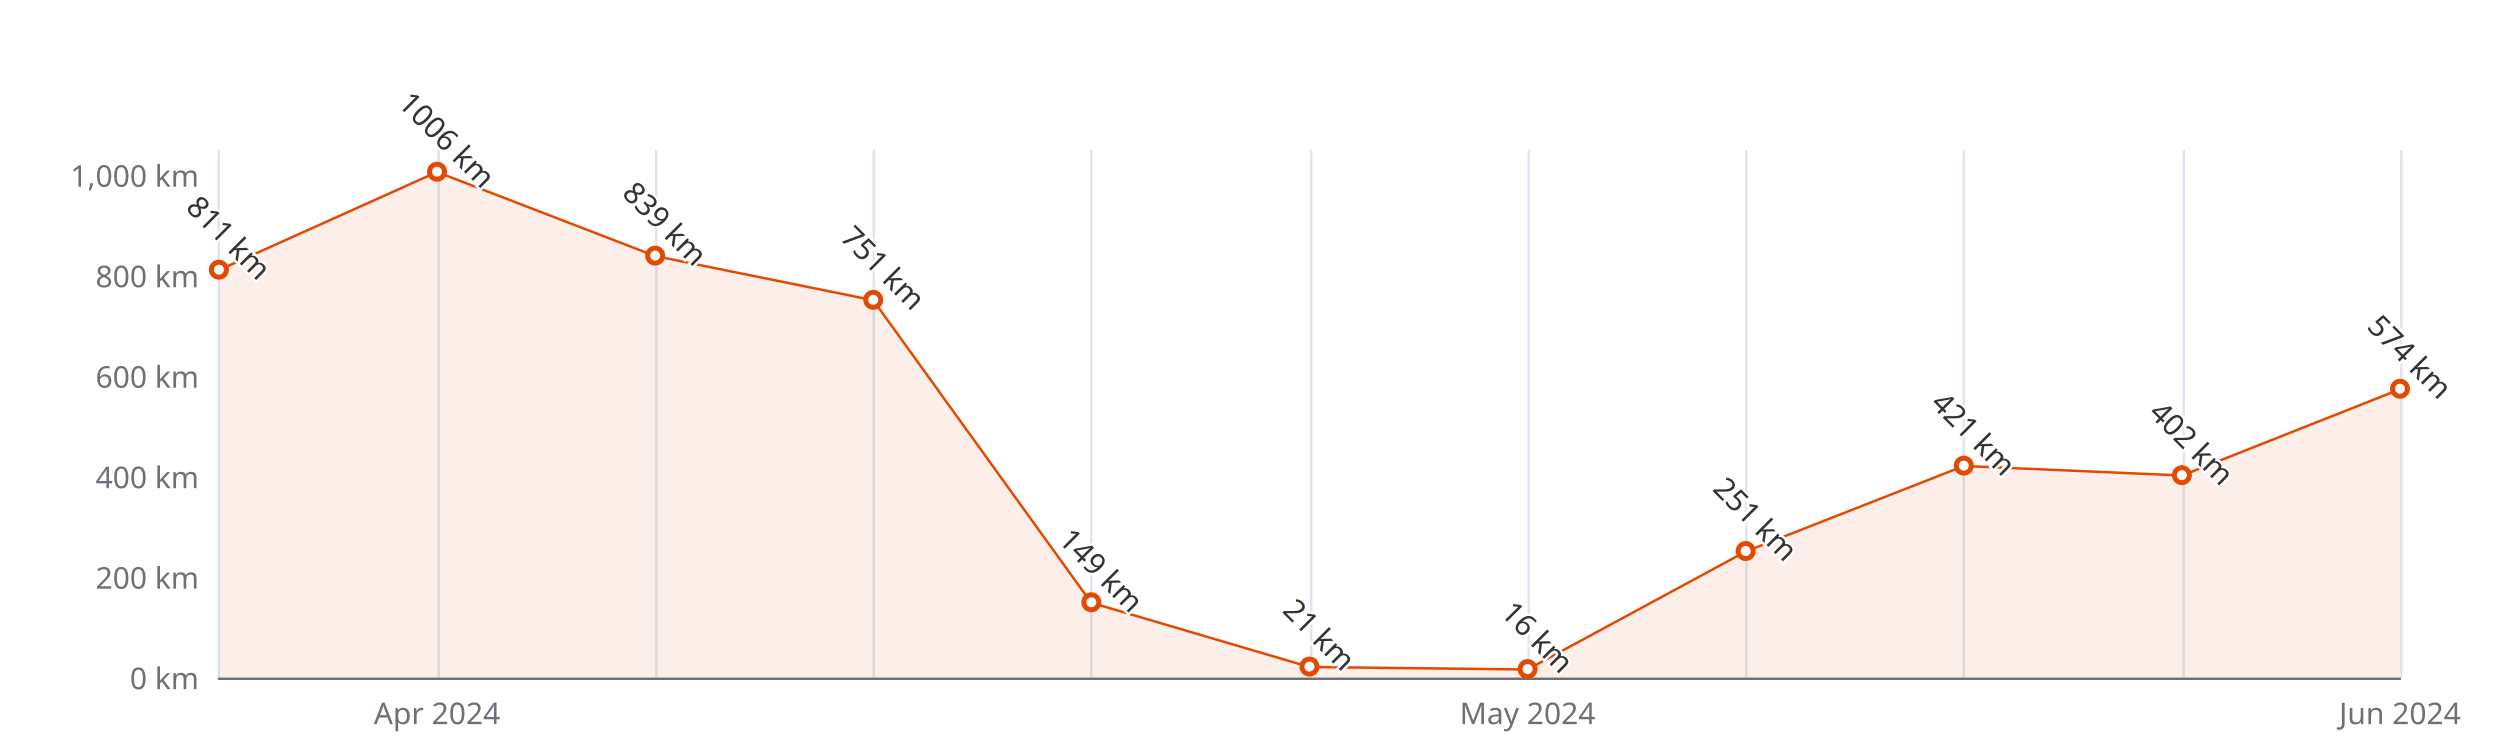
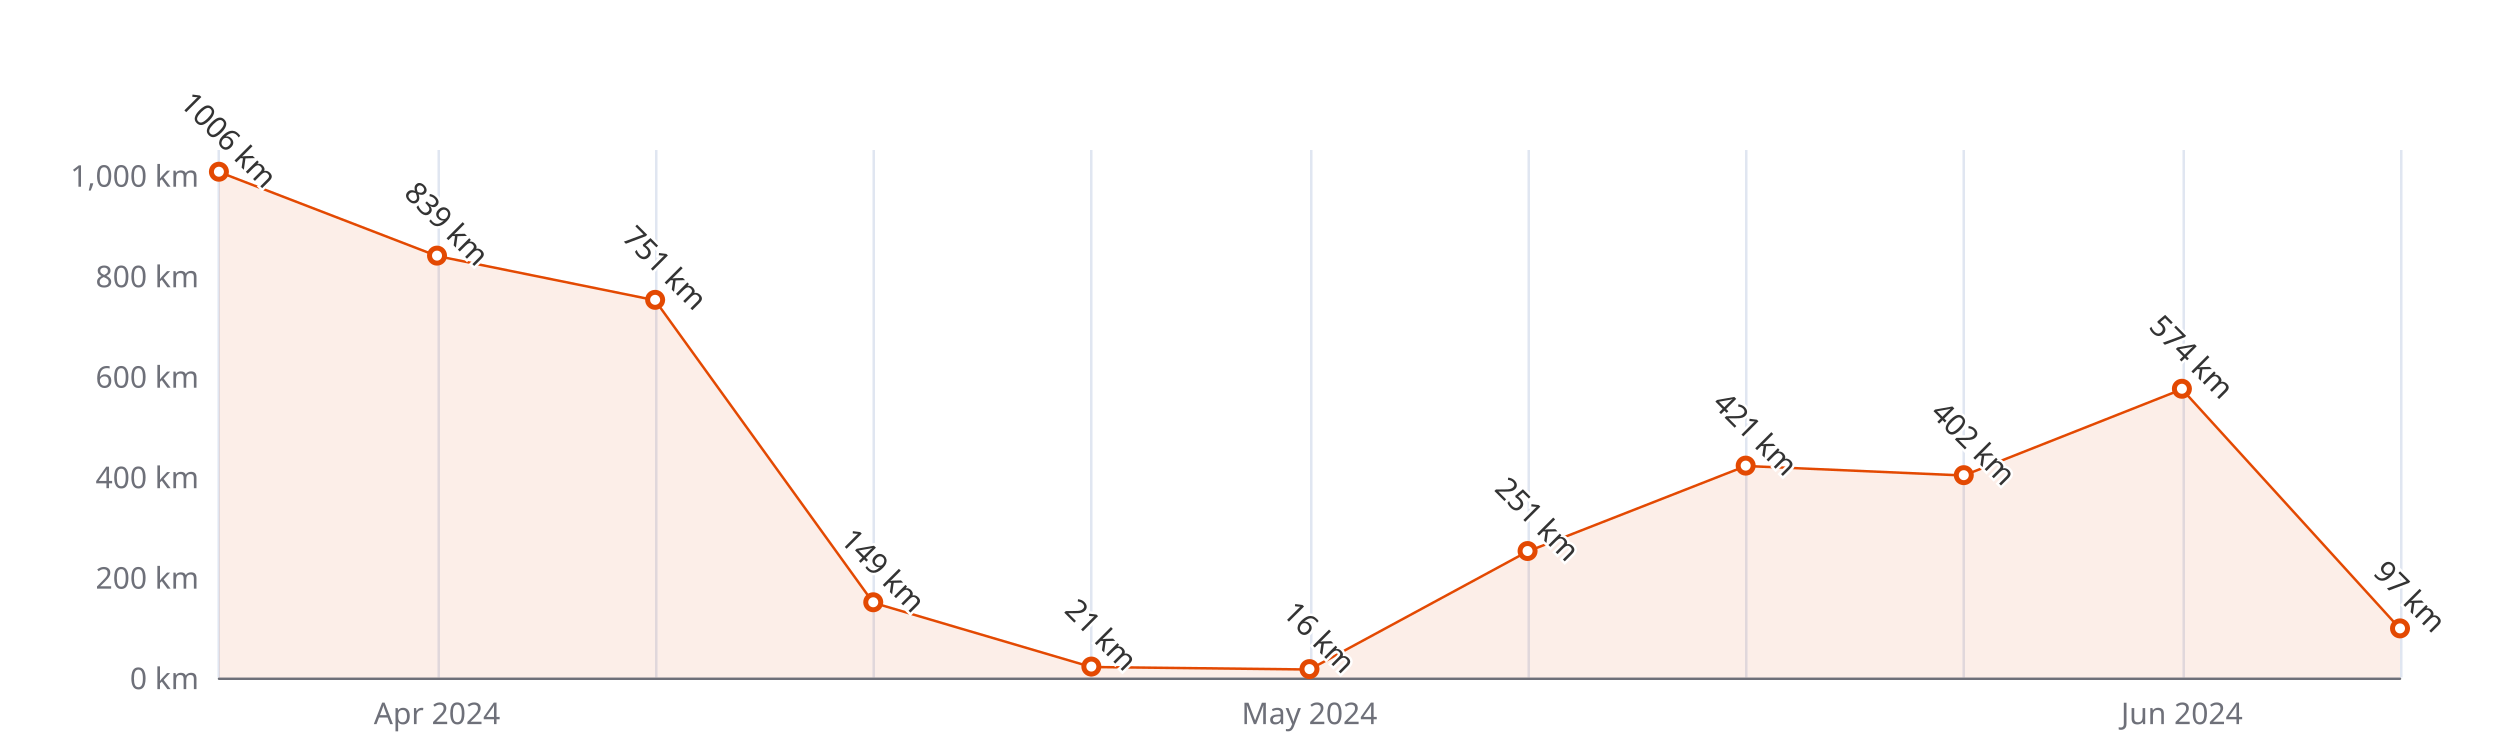
<svg xmlns="http://www.w3.org/2000/svg" width="1000" height="300" version="1.1" baseProfile="full" viewBox="0 0 1000 300">
  <rect width="1000" height="300" x="0" y="0" id="0" fill="#ffffff" />
  <path d="M87.5 60L87.5 271" fill="none" stroke="#E0E6F1" />
  <path d="M175.5 60L175.5 271" fill="none" stroke="#E0E6F1" />
  <path d="M262.5 60L262.5 271" fill="none" stroke="#E0E6F1" />
  <path d="M349.5 60L349.5 271" fill="none" stroke="#E0E6F1" />
  <path d="M436.5 60L436.5 271" fill="none" stroke="#E0E6F1" />
  <path d="M524.5 60L524.5 271" fill="none" stroke="#E0E6F1" />
  <path d="M611.5 60L611.5 271" fill="none" stroke="#E0E6F1" />
  <path d="M698.5 60L698.5 271" fill="none" stroke="#E0E6F1" />
  <path d="M785.5 60L785.5 271" fill="none" stroke="#E0E6F1" />
  <path d="M873.5 60L873.5 271" fill="none" stroke="#E0E6F1" />
  <path d="M960.5 60L960.5 271" fill="none" stroke="#E0E6F1" />
  <path d="M87.6 271.5L960 271.5" fill="none" stroke="#6E7079" stroke-linecap="round" />
  <text dominant-baseline="central" text-anchor="end" style="font-size:12px;font-family:sans-serif;" xml:space="preserve" transform="translate(79.56 271)" fill="#6E7079">0 km</text>
  <text dominant-baseline="central" text-anchor="end" style="font-size:12px;font-family:sans-serif;" xml:space="preserve" transform="translate(79.56 230.8095)" fill="#6E7079">200 km</text>
  <text dominant-baseline="central" text-anchor="end" style="font-size:12px;font-family:sans-serif;" xml:space="preserve" transform="translate(79.56 190.619)" fill="#6E7079">400 km</text>
  <text dominant-baseline="central" text-anchor="end" style="font-size:12px;font-family:sans-serif;" xml:space="preserve" transform="translate(79.56 150.4286)" fill="#6E7079">600 km</text>
  <text dominant-baseline="central" text-anchor="end" style="font-size:12px;font-family:sans-serif;" xml:space="preserve" transform="translate(79.56 110.2381)" fill="#6E7079">800 km</text>
  <text dominant-baseline="central" text-anchor="end" style="font-size:12px;font-family:sans-serif;" xml:space="preserve" transform="translate(79.56 70.0476)" fill="#6E7079">1,000 km</text>
  <text dominant-baseline="central" text-anchor="middle" style="font-size:12px;font-family:sans-serif;" xml:space="preserve" y="6" transform="translate(174.804 279)" fill="#6E7079">Apr 2024</text>
-   <text dominant-baseline="central" text-anchor="middle" style="font-size:12px;font-family:sans-serif;" xml:space="preserve" y="6" transform="translate(611.024 279)" fill="#6E7079">May 2024</text>
-   <text dominant-baseline="central" text-anchor="middle" style="font-size:12px;font-family:sans-serif;" xml:space="preserve" y="6" transform="translate(960 279)" fill="#6E7079">Jun 2024</text>
+   <text dominant-baseline="central" text-anchor="middle" style="font-size:12px;font-family:sans-serif;" xml:space="preserve" y="6" transform="translate(523.78 279)" fill="#6E7079">May 2024</text>
+   <text dominant-baseline="central" text-anchor="middle" style="font-size:12px;font-family:sans-serif;" xml:space="preserve" y="6" transform="translate(872.756 279)" fill="#6E7079">Jun 2024</text>
  <g clip-path="url(#zr5-c0)">
-     <path d="M87.6 108L174.8 68.8L262 102.4L349.3 120.1L436.5 241.1L523.8 266.8L611 267.8L698.3 220.6L785.5 186.4L872.8 190.2L960 155.7L960 271L872.8 271L785.5 271L698.3 271L611 271L523.8 271L436.5 271L349.3 271L262 271L174.8 271L87.6 271Z" fill="rgb(227,73,2)" fill-opacity="0.09" />
-     <path d="M87.6 108L174.8 68.8L262 102.4L349.3 120.1L436.5 241.1L523.8 266.8L611 267.8L698.3 220.6L785.5 186.4L872.8 190.2L960 155.7" fill="none" stroke="#E34902" stroke-linejoin="bevel" />
+     <path d="M87.6 68.8L174.8 102.4L262 120.1L349.3 241.1L436.5 266.8L523.8 267.8L611 220.6L698.3 186.4L785.5 190.2L872.8 155.7L960 251.5L960 271L872.8 271L785.5 271L698.3 271L611 271L523.8 271L436.5 271L349.3 271L262 271L174.8 271L87.6 271Z" fill="rgb(227,73,2)" fill-opacity="0.09" />
+     <path d="M87.6 68.8L174.8 102.4L262 120.1L349.3 241.1L436.5 266.8L523.8 267.8L611 220.6L698.3 186.4L785.5 190.2L872.8 155.7L960 251.5" fill="none" stroke="#E34902" stroke-linejoin="bevel" />
  </g>
-   <path d="M1 0A1 1 0 1 1 1 -0.1A1 1 0 0 1 1 0" transform="matrix(3,0,0,3,87.56,108.0276)" fill="#fff" stroke="#E34902" stroke-width="0.667" />
-   <path d="M1 0A1 1 0 1 1 1 -0.1A1 1 0 0 1 1 0" transform="matrix(3,0,0,3,174.804,68.8419)" fill="#fff" stroke="#E34902" stroke-width="0.667" />
-   <path d="M1 0A1 1 0 1 1 1 -0.1A1 1 0 0 1 1 0" transform="matrix(3,0,0,3,262.048,102.401)" fill="#fff" stroke="#E34902" stroke-width="0.667" />
-   <path d="M1 0A1 1 0 1 1 1 -0.1A1 1 0 0 1 1 0" transform="matrix(3,0,0,3,349.292,120.0848)" fill="#fff" stroke="#E34902" stroke-width="0.667" />
-   <path d="M1 0A1 1 0 1 1 1 -0.1A1 1 0 0 1 1 0" transform="matrix(3,0,0,3,436.536,241.0581)" fill="#fff" stroke="#E34902" stroke-width="0.667" />
-   <path d="M1 0A1 1 0 1 1 1 -0.1A1 1 0 0 1 1 0" transform="matrix(3,0,0,3,523.78,266.78)" fill="#fff" stroke="#E34902" stroke-width="0.667" />
-   <path d="M1 0A1 1 0 1 1 1 -0.1A1 1 0 0 1 1 0" transform="matrix(3,0,0,3,611.024,267.7848)" fill="#fff" stroke="#E34902" stroke-width="0.667" />
-   <path d="M1 0A1 1 0 1 1 1 -0.1A1 1 0 0 1 1 0" transform="matrix(3,0,0,3,698.268,220.561)" fill="#fff" stroke="#E34902" stroke-width="0.667" />
-   <path d="M1 0A1 1 0 1 1 1 -0.1A1 1 0 0 1 1 0" transform="matrix(3,0,0,3,785.512,186.399)" fill="#fff" stroke="#E34902" stroke-width="0.667" />
-   <path d="M1 0A1 1 0 1 1 1 -0.1A1 1 0 0 1 1 0" transform="matrix(3,0,0,3,872.756,190.2171)" fill="#fff" stroke="#E34902" stroke-width="0.667" />
-   <path d="M1 0A1 1 0 1 1 1 -0.1A1 1 0 0 1 1 0" transform="matrix(3,0,0,3,960,155.6533)" fill="#fff" stroke="#E34902" stroke-width="0.667" />
-   <text dominant-baseline="central" text-anchor="middle" style="font-size:12px;font-family:sans-serif;" xml:space="preserve" y="-6" transform="matrix(0.707,0.707,-0.707,0.707,87.56,99.0276)" fill="#333" stroke="rgb(255,255,255)" stroke-width="2" paint-order="stroke" stroke-miterlimit="2">811 km</text>
-   <text dominant-baseline="central" text-anchor="middle" style="font-size:12px;font-family:sans-serif;" xml:space="preserve" y="-6" transform="matrix(0.707,0.707,-0.707,0.707,174.804,59.8419)" fill="#333" stroke="rgb(255,255,255)" stroke-width="2" paint-order="stroke" stroke-miterlimit="2">1006 km</text>
-   <text dominant-baseline="central" text-anchor="middle" style="font-size:12px;font-family:sans-serif;" xml:space="preserve" y="-6" transform="matrix(0.707,0.707,-0.707,0.707,262.048,93.401)" fill="#333" stroke="rgb(255,255,255)" stroke-width="2" paint-order="stroke" stroke-miterlimit="2">839 km</text>
-   <text dominant-baseline="central" text-anchor="middle" style="font-size:12px;font-family:sans-serif;" xml:space="preserve" y="-6" transform="matrix(0.707,0.707,-0.707,0.707,349.292,111.0848)" fill="#333" stroke="rgb(255,255,255)" stroke-width="2" paint-order="stroke" stroke-miterlimit="2">751 km</text>
-   <text dominant-baseline="central" text-anchor="middle" style="font-size:12px;font-family:sans-serif;" xml:space="preserve" y="-6" transform="matrix(0.707,0.707,-0.707,0.707,436.536,232.0581)" fill="#333" stroke="rgb(255,255,255)" stroke-width="2" paint-order="stroke" stroke-miterlimit="2">149 km</text>
-   <text dominant-baseline="central" text-anchor="middle" style="font-size:12px;font-family:sans-serif;" xml:space="preserve" y="-6" transform="matrix(0.707,0.707,-0.707,0.707,523.78,257.78)" fill="#333" stroke="rgb(255,255,255)" stroke-width="2" paint-order="stroke" stroke-miterlimit="2">21 km</text>
-   <text dominant-baseline="central" text-anchor="middle" style="font-size:12px;font-family:sans-serif;" xml:space="preserve" y="-6" transform="matrix(0.707,0.707,-0.707,0.707,611.024,258.7848)" fill="#333" stroke="rgb(255,255,255)" stroke-width="2" paint-order="stroke" stroke-miterlimit="2">16 km</text>
-   <text dominant-baseline="central" text-anchor="middle" style="font-size:12px;font-family:sans-serif;" xml:space="preserve" y="-6" transform="matrix(0.707,0.707,-0.707,0.707,698.268,211.561)" fill="#333" stroke="rgb(255,255,255)" stroke-width="2" paint-order="stroke" stroke-miterlimit="2">251 km</text>
-   <text dominant-baseline="central" text-anchor="middle" style="font-size:12px;font-family:sans-serif;" xml:space="preserve" y="-6" transform="matrix(0.707,0.707,-0.707,0.707,785.512,177.399)" fill="#333" stroke="rgb(255,255,255)" stroke-width="2" paint-order="stroke" stroke-miterlimit="2">421 km</text>
-   <text dominant-baseline="central" text-anchor="middle" style="font-size:12px;font-family:sans-serif;" xml:space="preserve" y="-6" transform="matrix(0.707,0.707,-0.707,0.707,872.756,181.2171)" fill="#333" stroke="rgb(255,255,255)" stroke-width="2" paint-order="stroke" stroke-miterlimit="2">402 km</text>
-   <text dominant-baseline="central" text-anchor="middle" style="font-size:12px;font-family:sans-serif;" xml:space="preserve" y="-6" transform="matrix(0.707,0.707,-0.707,0.707,960,146.6533)" fill="#333" stroke="rgb(255,255,255)" stroke-width="2" paint-order="stroke" stroke-miterlimit="2">574 km</text>
+   <path d="M1 0A1 1 0 1 1 1 -0.1A1 1 0 0 1 1 0" transform="matrix(3,0,0,3,87.56,68.8419)" fill="#fff" stroke="#E34902" stroke-width="0.667" />
+   <path d="M1 0A1 1 0 1 1 1 -0.1A1 1 0 0 1 1 0" transform="matrix(3,0,0,3,174.804,102.401)" fill="#fff" stroke="#E34902" stroke-width="0.667" />
+   <path d="M1 0A1 1 0 1 1 1 -0.1A1 1 0 0 1 1 0" transform="matrix(3,0,0,3,262.048,120.0848)" fill="#fff" stroke="#E34902" stroke-width="0.667" />
+   <path d="M1 0A1 1 0 1 1 1 -0.1A1 1 0 0 1 1 0" transform="matrix(3,0,0,3,349.292,241.0581)" fill="#fff" stroke="#E34902" stroke-width="0.667" />
+   <path d="M1 0A1 1 0 1 1 1 -0.1A1 1 0 0 1 1 0" transform="matrix(3,0,0,3,436.536,266.78)" fill="#fff" stroke="#E34902" stroke-width="0.667" />
+   <path d="M1 0A1 1 0 1 1 1 -0.1A1 1 0 0 1 1 0" transform="matrix(3,0,0,3,523.78,267.7848)" fill="#fff" stroke="#E34902" stroke-width="0.667" />
+   <path d="M1 0A1 1 0 1 1 1 -0.1A1 1 0 0 1 1 0" transform="matrix(3,0,0,3,611.024,220.561)" fill="#fff" stroke="#E34902" stroke-width="0.667" />
+   <path d="M1 0A1 1 0 1 1 1 -0.1A1 1 0 0 1 1 0" transform="matrix(3,0,0,3,698.268,186.399)" fill="#fff" stroke="#E34902" stroke-width="0.667" />
+   <path d="M1 0A1 1 0 1 1 1 -0.1A1 1 0 0 1 1 0" transform="matrix(3,0,0,3,785.512,190.2171)" fill="#fff" stroke="#E34902" stroke-width="0.667" />
+   <path d="M1 0A1 1 0 1 1 1 -0.1A1 1 0 0 1 1 0" transform="matrix(3,0,0,3,872.756,155.6533)" fill="#fff" stroke="#E34902" stroke-width="0.667" />
+   <path d="M1 0A1 1 0 1 1 1 -0.1A1 1 0 0 1 1 0" transform="matrix(3,0,0,3,960,251.5076)" fill="#fff" stroke="#E34902" stroke-width="0.667" />
+   <text dominant-baseline="central" text-anchor="middle" style="font-size:12px;font-family:sans-serif;" xml:space="preserve" y="-6" transform="matrix(0.707,0.707,-0.707,0.707,87.56,59.8419)" fill="#333" stroke="rgb(255,255,255)" stroke-width="2" paint-order="stroke" stroke-miterlimit="2">1006 km</text>
+   <text dominant-baseline="central" text-anchor="middle" style="font-size:12px;font-family:sans-serif;" xml:space="preserve" y="-6" transform="matrix(0.707,0.707,-0.707,0.707,174.804,93.401)" fill="#333" stroke="rgb(255,255,255)" stroke-width="2" paint-order="stroke" stroke-miterlimit="2">839 km</text>
+   <text dominant-baseline="central" text-anchor="middle" style="font-size:12px;font-family:sans-serif;" xml:space="preserve" y="-6" transform="matrix(0.707,0.707,-0.707,0.707,262.048,111.0848)" fill="#333" stroke="rgb(255,255,255)" stroke-width="2" paint-order="stroke" stroke-miterlimit="2">751 km</text>
+   <text dominant-baseline="central" text-anchor="middle" style="font-size:12px;font-family:sans-serif;" xml:space="preserve" y="-6" transform="matrix(0.707,0.707,-0.707,0.707,349.292,232.0581)" fill="#333" stroke="rgb(255,255,255)" stroke-width="2" paint-order="stroke" stroke-miterlimit="2">149 km</text>
+   <text dominant-baseline="central" text-anchor="middle" style="font-size:12px;font-family:sans-serif;" xml:space="preserve" y="-6" transform="matrix(0.707,0.707,-0.707,0.707,436.536,257.78)" fill="#333" stroke="rgb(255,255,255)" stroke-width="2" paint-order="stroke" stroke-miterlimit="2">21 km</text>
+   <text dominant-baseline="central" text-anchor="middle" style="font-size:12px;font-family:sans-serif;" xml:space="preserve" y="-6" transform="matrix(0.707,0.707,-0.707,0.707,523.78,258.7848)" fill="#333" stroke="rgb(255,255,255)" stroke-width="2" paint-order="stroke" stroke-miterlimit="2">16 km</text>
+   <text dominant-baseline="central" text-anchor="middle" style="font-size:12px;font-family:sans-serif;" xml:space="preserve" y="-6" transform="matrix(0.707,0.707,-0.707,0.707,611.024,211.561)" fill="#333" stroke="rgb(255,255,255)" stroke-width="2" paint-order="stroke" stroke-miterlimit="2">251 km</text>
+   <text dominant-baseline="central" text-anchor="middle" style="font-size:12px;font-family:sans-serif;" xml:space="preserve" y="-6" transform="matrix(0.707,0.707,-0.707,0.707,698.268,177.399)" fill="#333" stroke="rgb(255,255,255)" stroke-width="2" paint-order="stroke" stroke-miterlimit="2">421 km</text>
+   <text dominant-baseline="central" text-anchor="middle" style="font-size:12px;font-family:sans-serif;" xml:space="preserve" y="-6" transform="matrix(0.707,0.707,-0.707,0.707,785.512,181.2171)" fill="#333" stroke="rgb(255,255,255)" stroke-width="2" paint-order="stroke" stroke-miterlimit="2">402 km</text>
+   <text dominant-baseline="central" text-anchor="middle" style="font-size:12px;font-family:sans-serif;" xml:space="preserve" y="-6" transform="matrix(0.707,0.707,-0.707,0.707,872.756,146.6533)" fill="#333" stroke="rgb(255,255,255)" stroke-width="2" paint-order="stroke" stroke-miterlimit="2">574 km</text>
+   <text dominant-baseline="central" text-anchor="middle" style="font-size:12px;font-family:sans-serif;" xml:space="preserve" y="-6" transform="matrix(0.707,0.707,-0.707,0.707,960,242.5076)" fill="#333" stroke="rgb(255,255,255)" stroke-width="2" paint-order="stroke" stroke-miterlimit="2">97 km</text>
  <defs>
    <clipPath id="zr5-c0">
      <path d="M87 59.5l873 0l0 212l-873 0Z" fill="#000" />
    </clipPath>
  </defs>
</svg>
